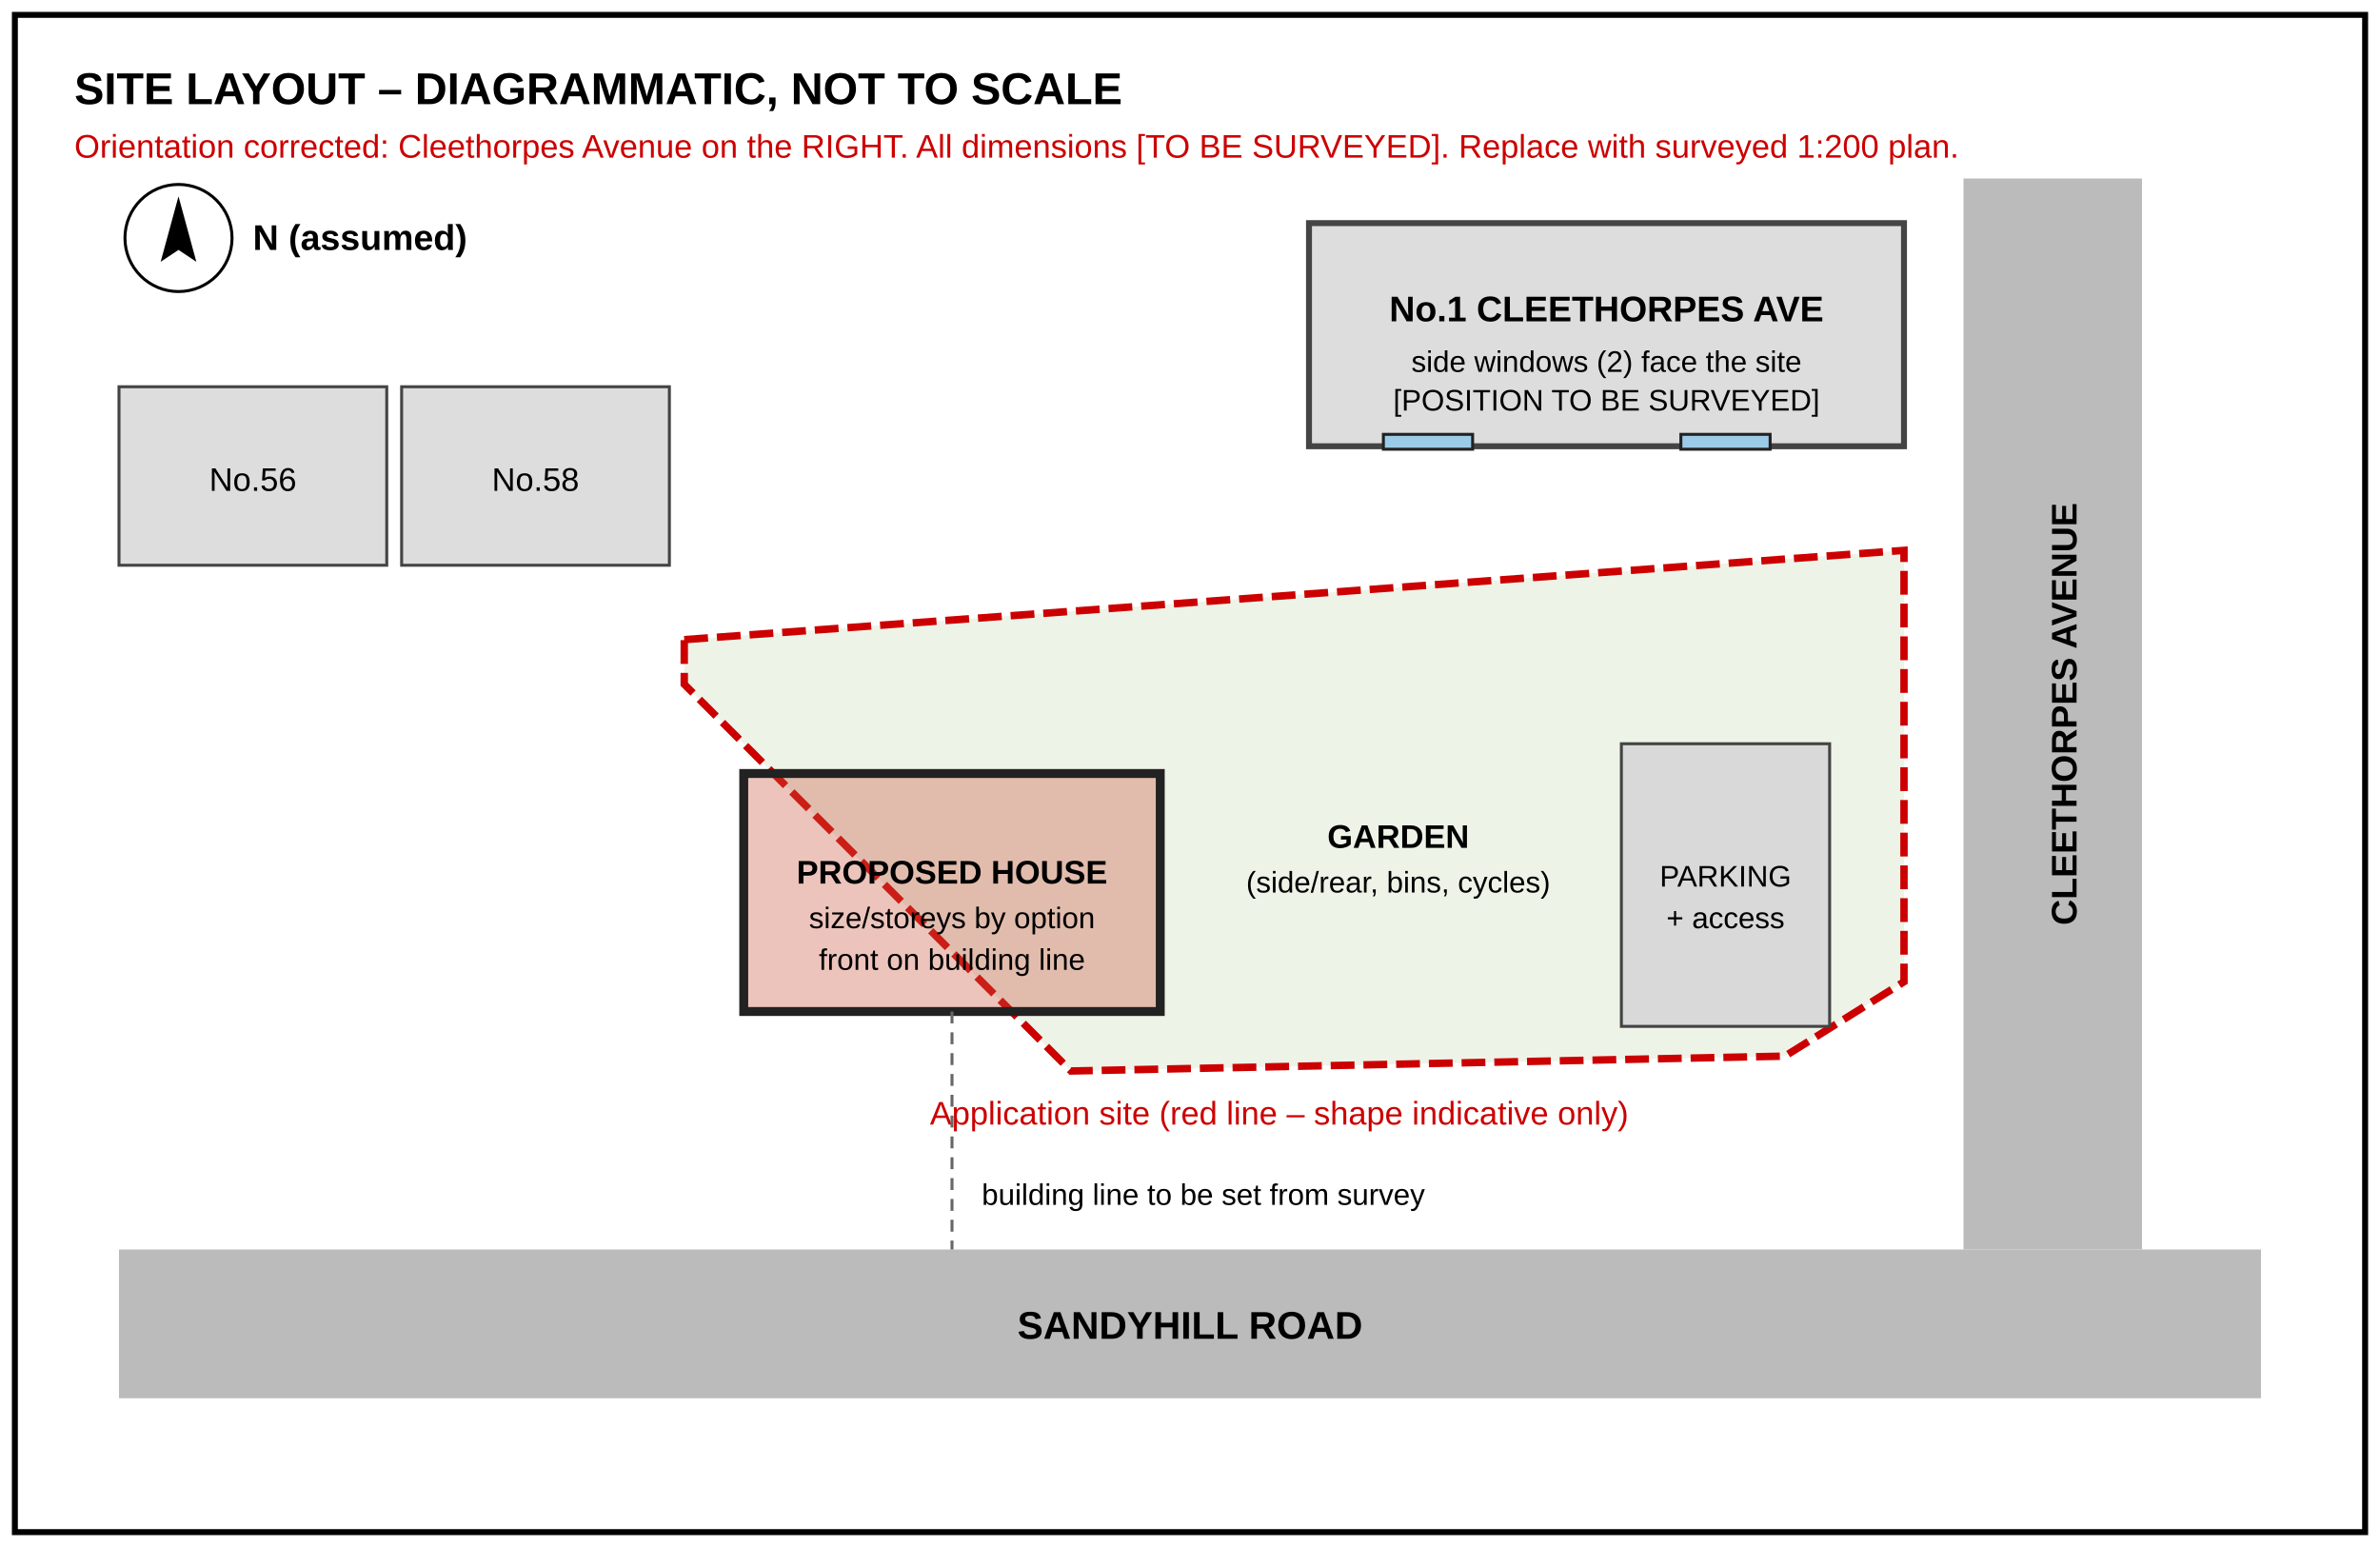
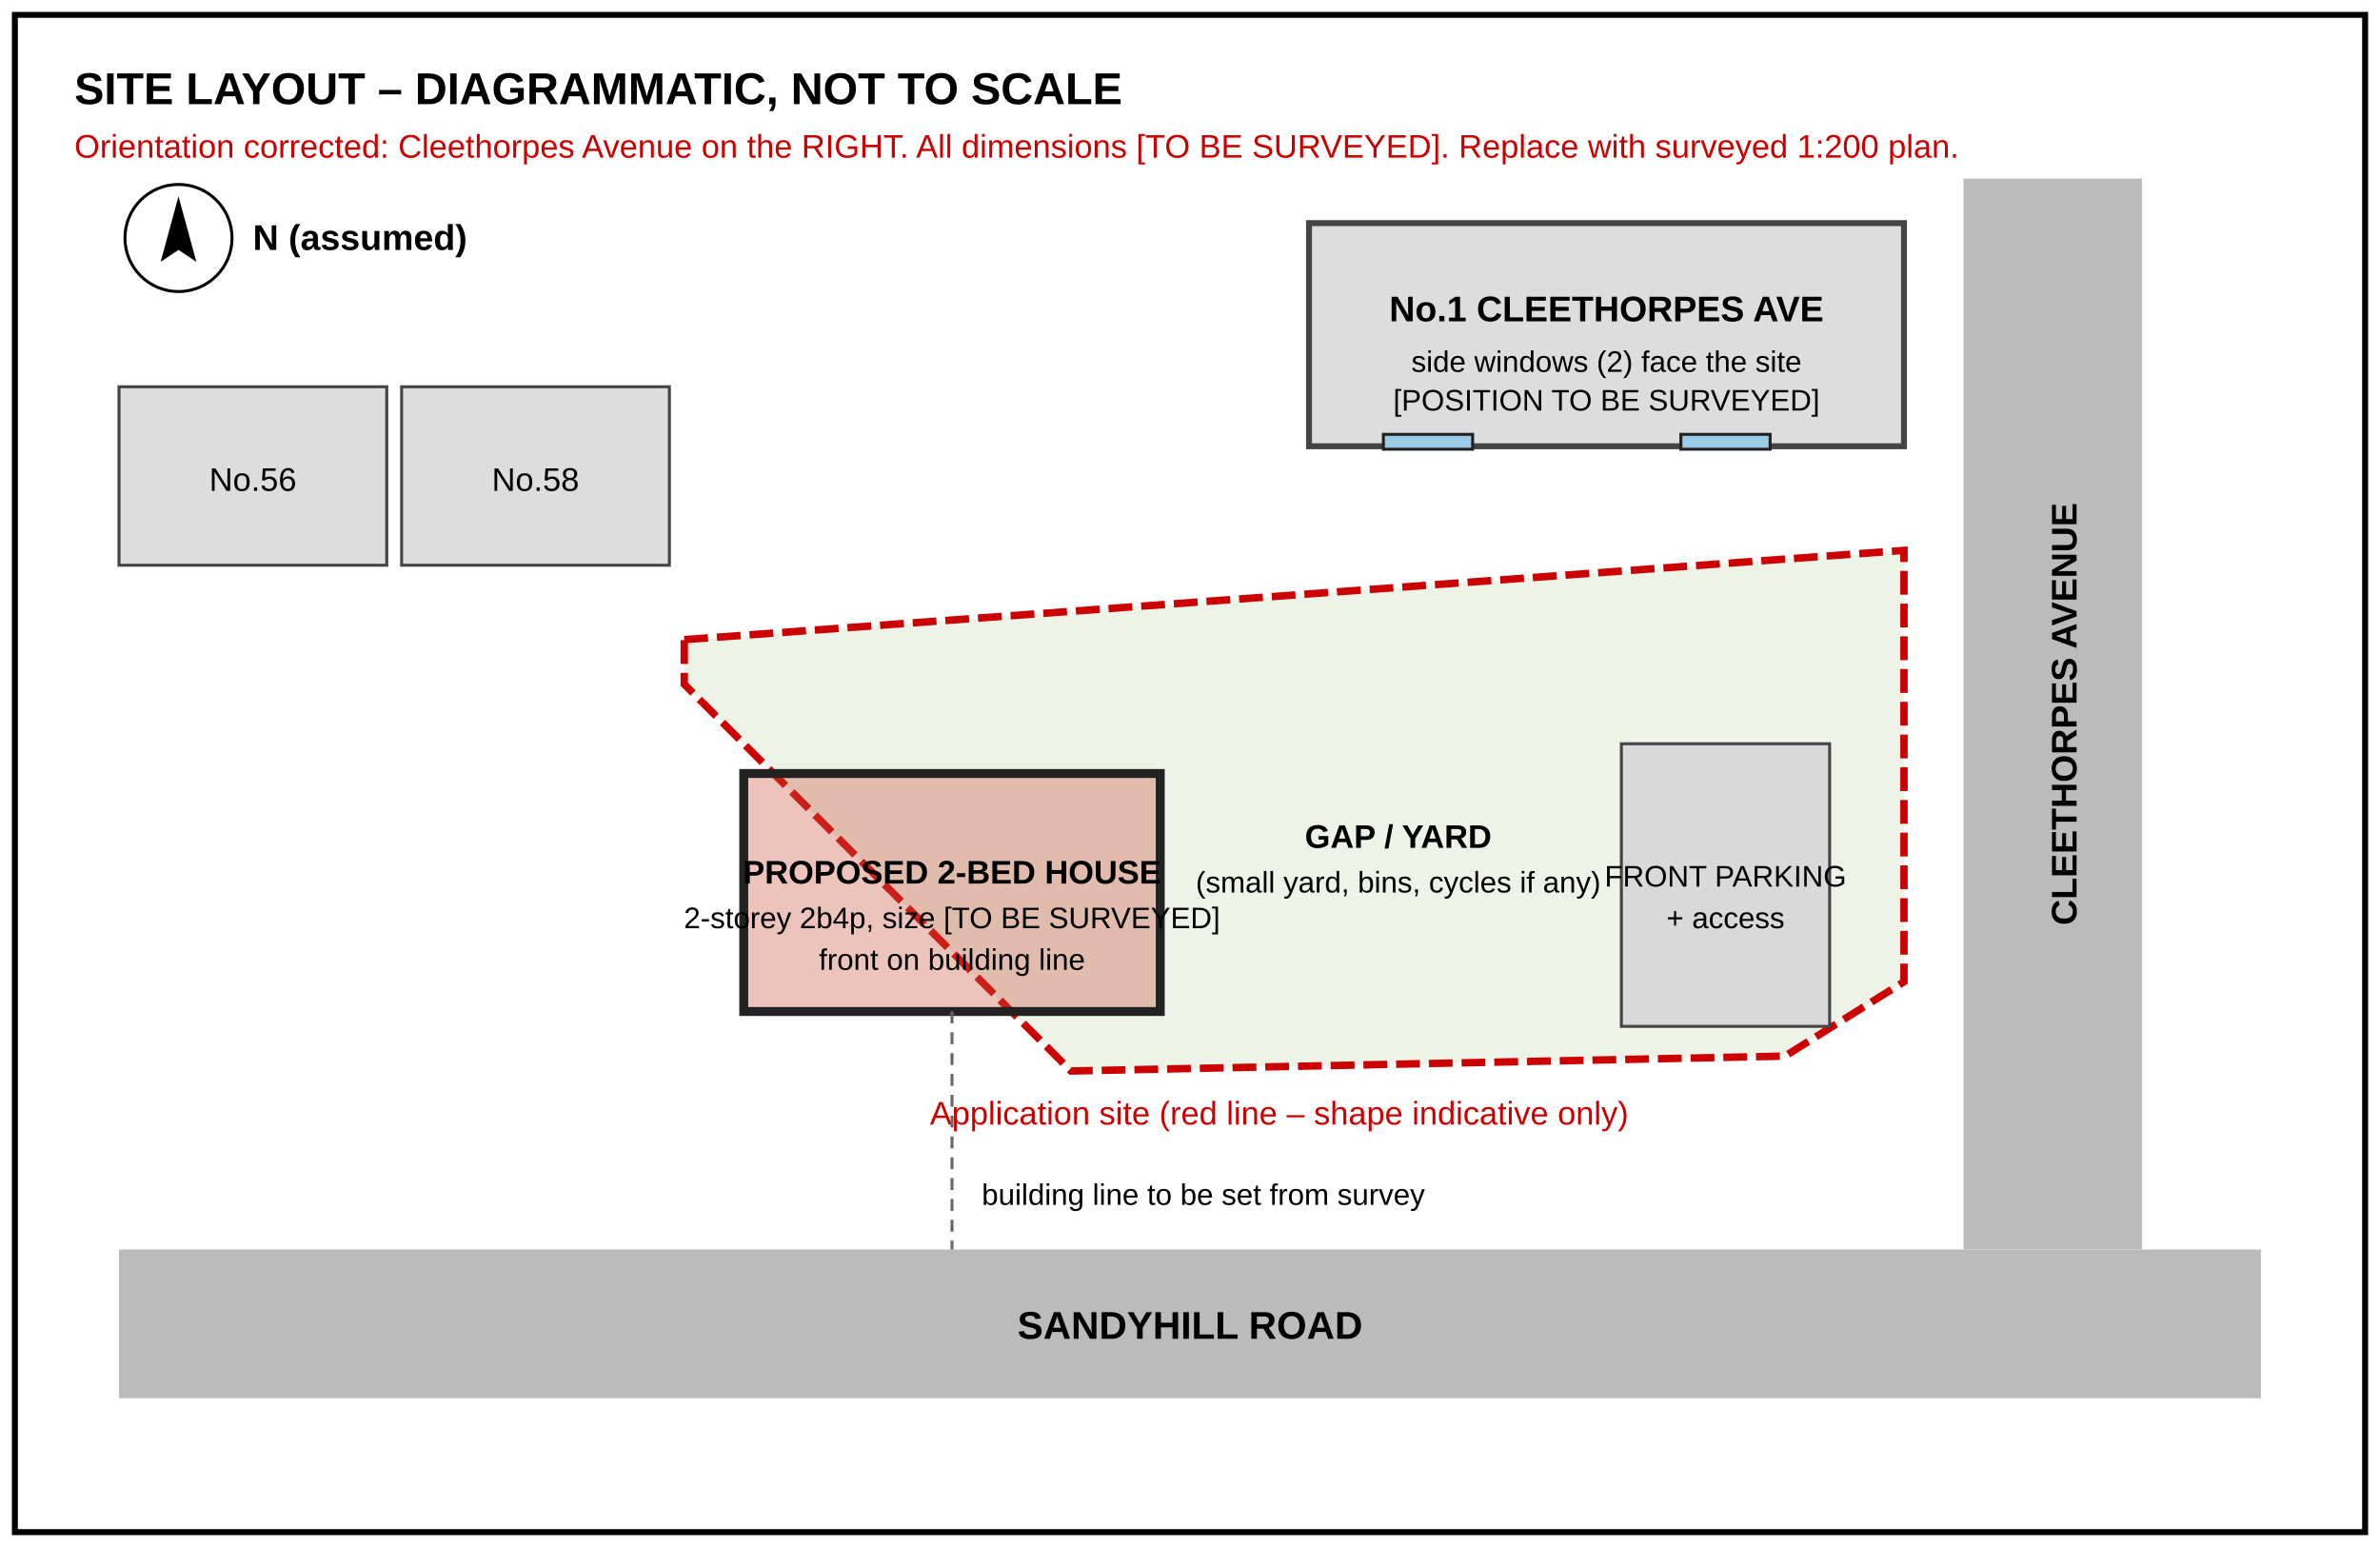
<svg xmlns="http://www.w3.org/2000/svg" viewBox="0 0 800 520" width="800" height="520" font-family="Arial,Helvetica,sans-serif">
  <rect width="800" height="520" fill="#fff" />
  <rect x="5" y="5" width="790" height="510" fill="none" stroke="#000" stroke-width="2" />
  <text x="25" y="35" font-size="15" font-weight="bold">SITE LAYOUT – DIAGRAMMATIC, NOT TO SCALE</text>
  <text x="25" y="53" font-size="11" fill="#c00">Orientation corrected: Cleethorpes Avenue on the RIGHT. All dimensions [TO BE SURVEYED]. Replace with surveyed 1:200 plan.</text>
  <rect x="440" y="75" width="200" height="75" fill="#ddd" stroke="#444" stroke-width="2" />
  <text x="540" y="108" font-size="12" font-weight="bold" text-anchor="middle">No.1 CLEETHORPES AVE</text>
  <text x="540" y="125" font-size="10" text-anchor="middle">side windows (2) face the site</text>
  <text x="540" y="138" font-size="10" text-anchor="middle">[POSITION TO BE SURVEYED]</text>
  <rect x="465" y="146" width="30" height="5" fill="#9ccbe8" stroke="#222" />
  <rect x="565" y="146" width="30" height="5" fill="#9ccbe8" stroke="#222" />
  <rect x="40" y="130" width="90" height="60" fill="#ddd" stroke="#444" />
  <text x="85" y="165" font-size="11" text-anchor="middle">No.56</text>
  <rect x="135" y="130" width="90" height="60" fill="#ddd" stroke="#444" />
  <text x="180" y="165" font-size="11" text-anchor="middle">No.58</text>
  <polygon points="230,215 640,185 640,330 600,355 360,360 230,230" fill="#eef3e8" stroke="#c00" stroke-width="2.5" stroke-dasharray="8 3" />
  <text x="430" y="378" font-size="11" fill="#c00" text-anchor="middle">Application site (red line – shape indicative only)</text>
  <rect x="250" y="260" width="140" height="80" fill="#c9583f" fill-opacity=".35" stroke="#222" stroke-width="3" />
-   <text x="320" y="297" font-size="11" font-weight="bold" text-anchor="middle">PROPOSED HOUSE</text>
-   <text x="320" y="312" font-size="10" text-anchor="middle">size/storeys by option</text>
+   <text x="320" y="297" font-size="11" font-weight="bold" text-anchor="middle">PROPOSED 2-BED HOUSE</text>
+   <text x="320" y="312" font-size="10" text-anchor="middle">2-storey 2b4p, size [TO BE SURVEYED]</text>
  <text x="320" y="326" font-size="10" text-anchor="middle">front on building line</text>
  <rect x="545" y="250" width="70" height="95" fill="#d9d9d9" stroke="#444" />
-   <text x="580" y="298" font-size="10" text-anchor="middle">PARKING</text>
+   <text x="580" y="298" font-size="10" text-anchor="middle">FRONT PARKING</text>
  <text x="580" y="312" font-size="10" text-anchor="middle">+ access</text>
-   <text x="470" y="285" font-size="11" font-weight="bold" text-anchor="middle">GARDEN</text>
-   <text x="470" y="300" font-size="10" text-anchor="middle">(side/rear, bins, cycles)</text>
+   <text x="470" y="285" font-size="11" font-weight="bold" text-anchor="middle">GAP / YARD</text>
+   <text x="470" y="300" font-size="10" text-anchor="middle">(small yard, bins, cycles if any)</text>
  <rect x="40" y="420" width="720" height="50" fill="#bbb" />
  <text x="400" y="450" font-size="13" font-weight="bold" text-anchor="middle">SANDYHILL ROAD</text>
  <rect x="660" y="60" width="60" height="360" fill="#bbb" />
  <text transform="translate(698,240) rotate(-90)" font-size="12" font-weight="bold" text-anchor="middle">CLEETHORPES AVENUE</text>
  <line x1="320" y1="340" x2="320" y2="420" stroke="#666" stroke-dasharray="4 3" />
  <text x="330" y="405" font-size="10">building line to be set from survey</text>
  <g transform="translate(740,500)" />
  <g transform="translate(60,80)">
    <circle r="18" fill="#fff" stroke="#000" />
    <path d="M0 -14 L6 8 L0 4 L-6 8Z" fill="#000" />
  </g>
  <text x="60" y="52" font-size="12" font-weight="bold" text-anchor="middle" />
  <text x="85" y="84" font-size="12" font-weight="bold">N (assumed)</text>
</svg>
